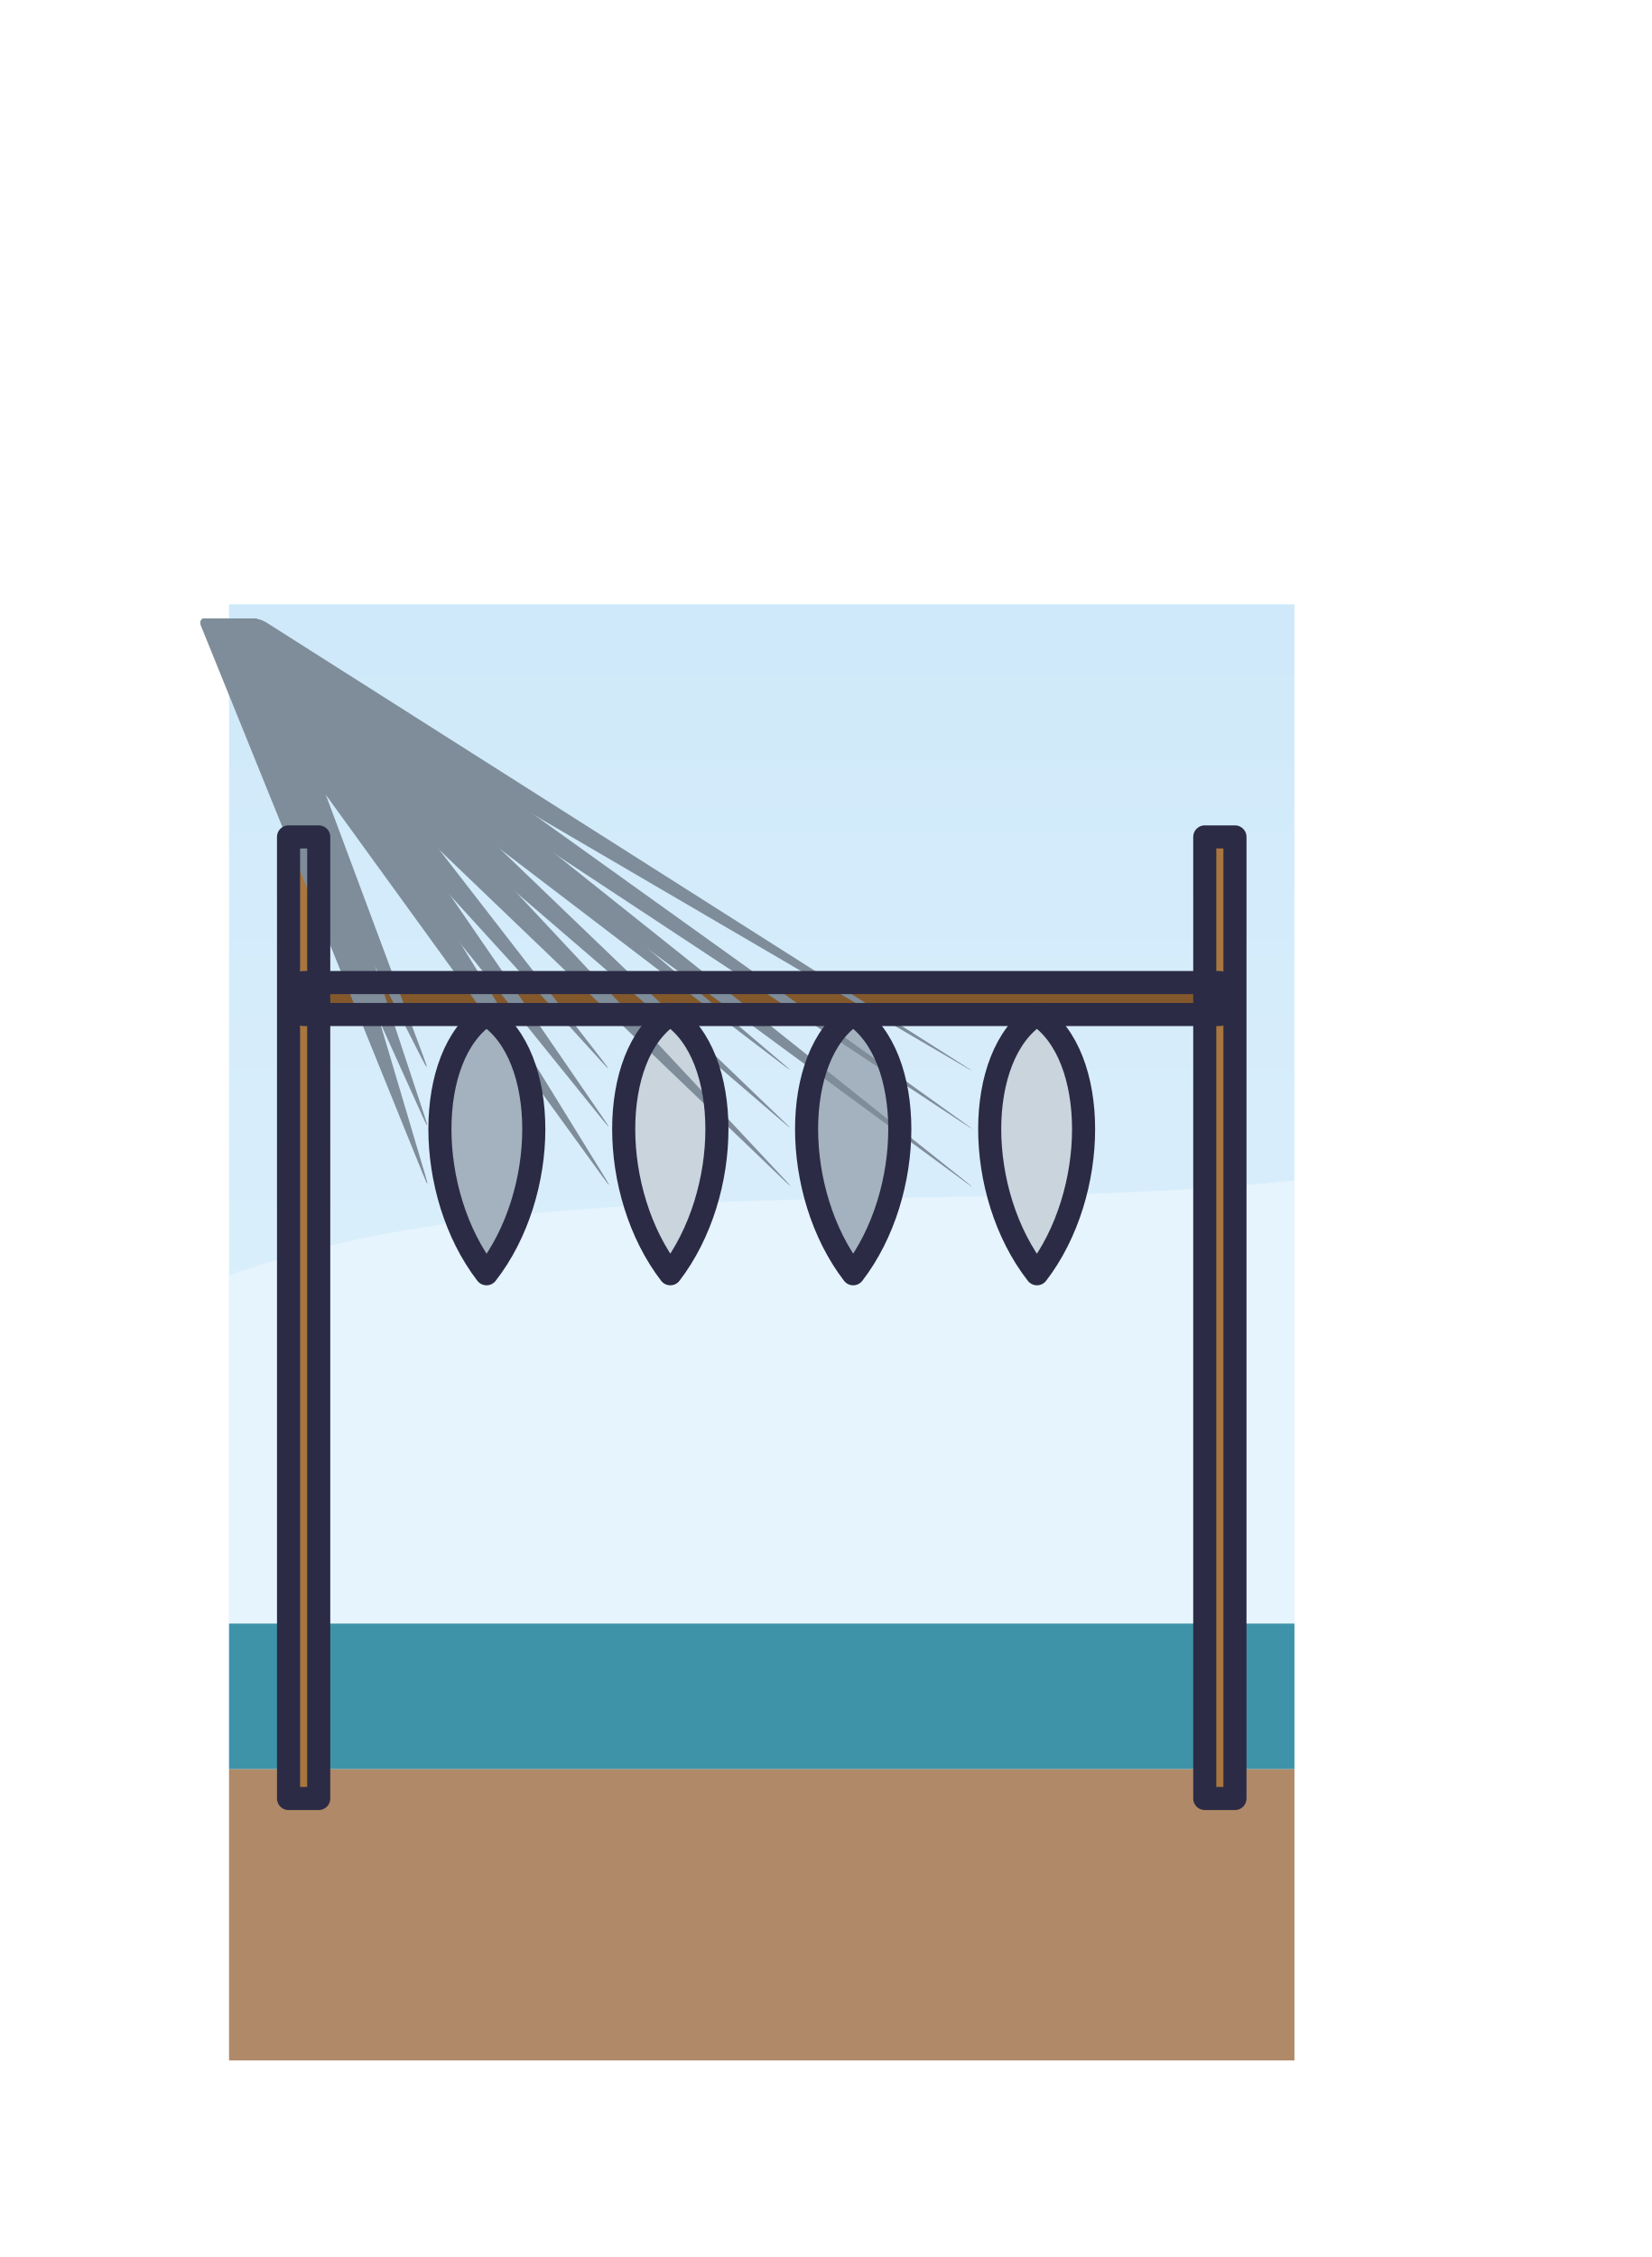
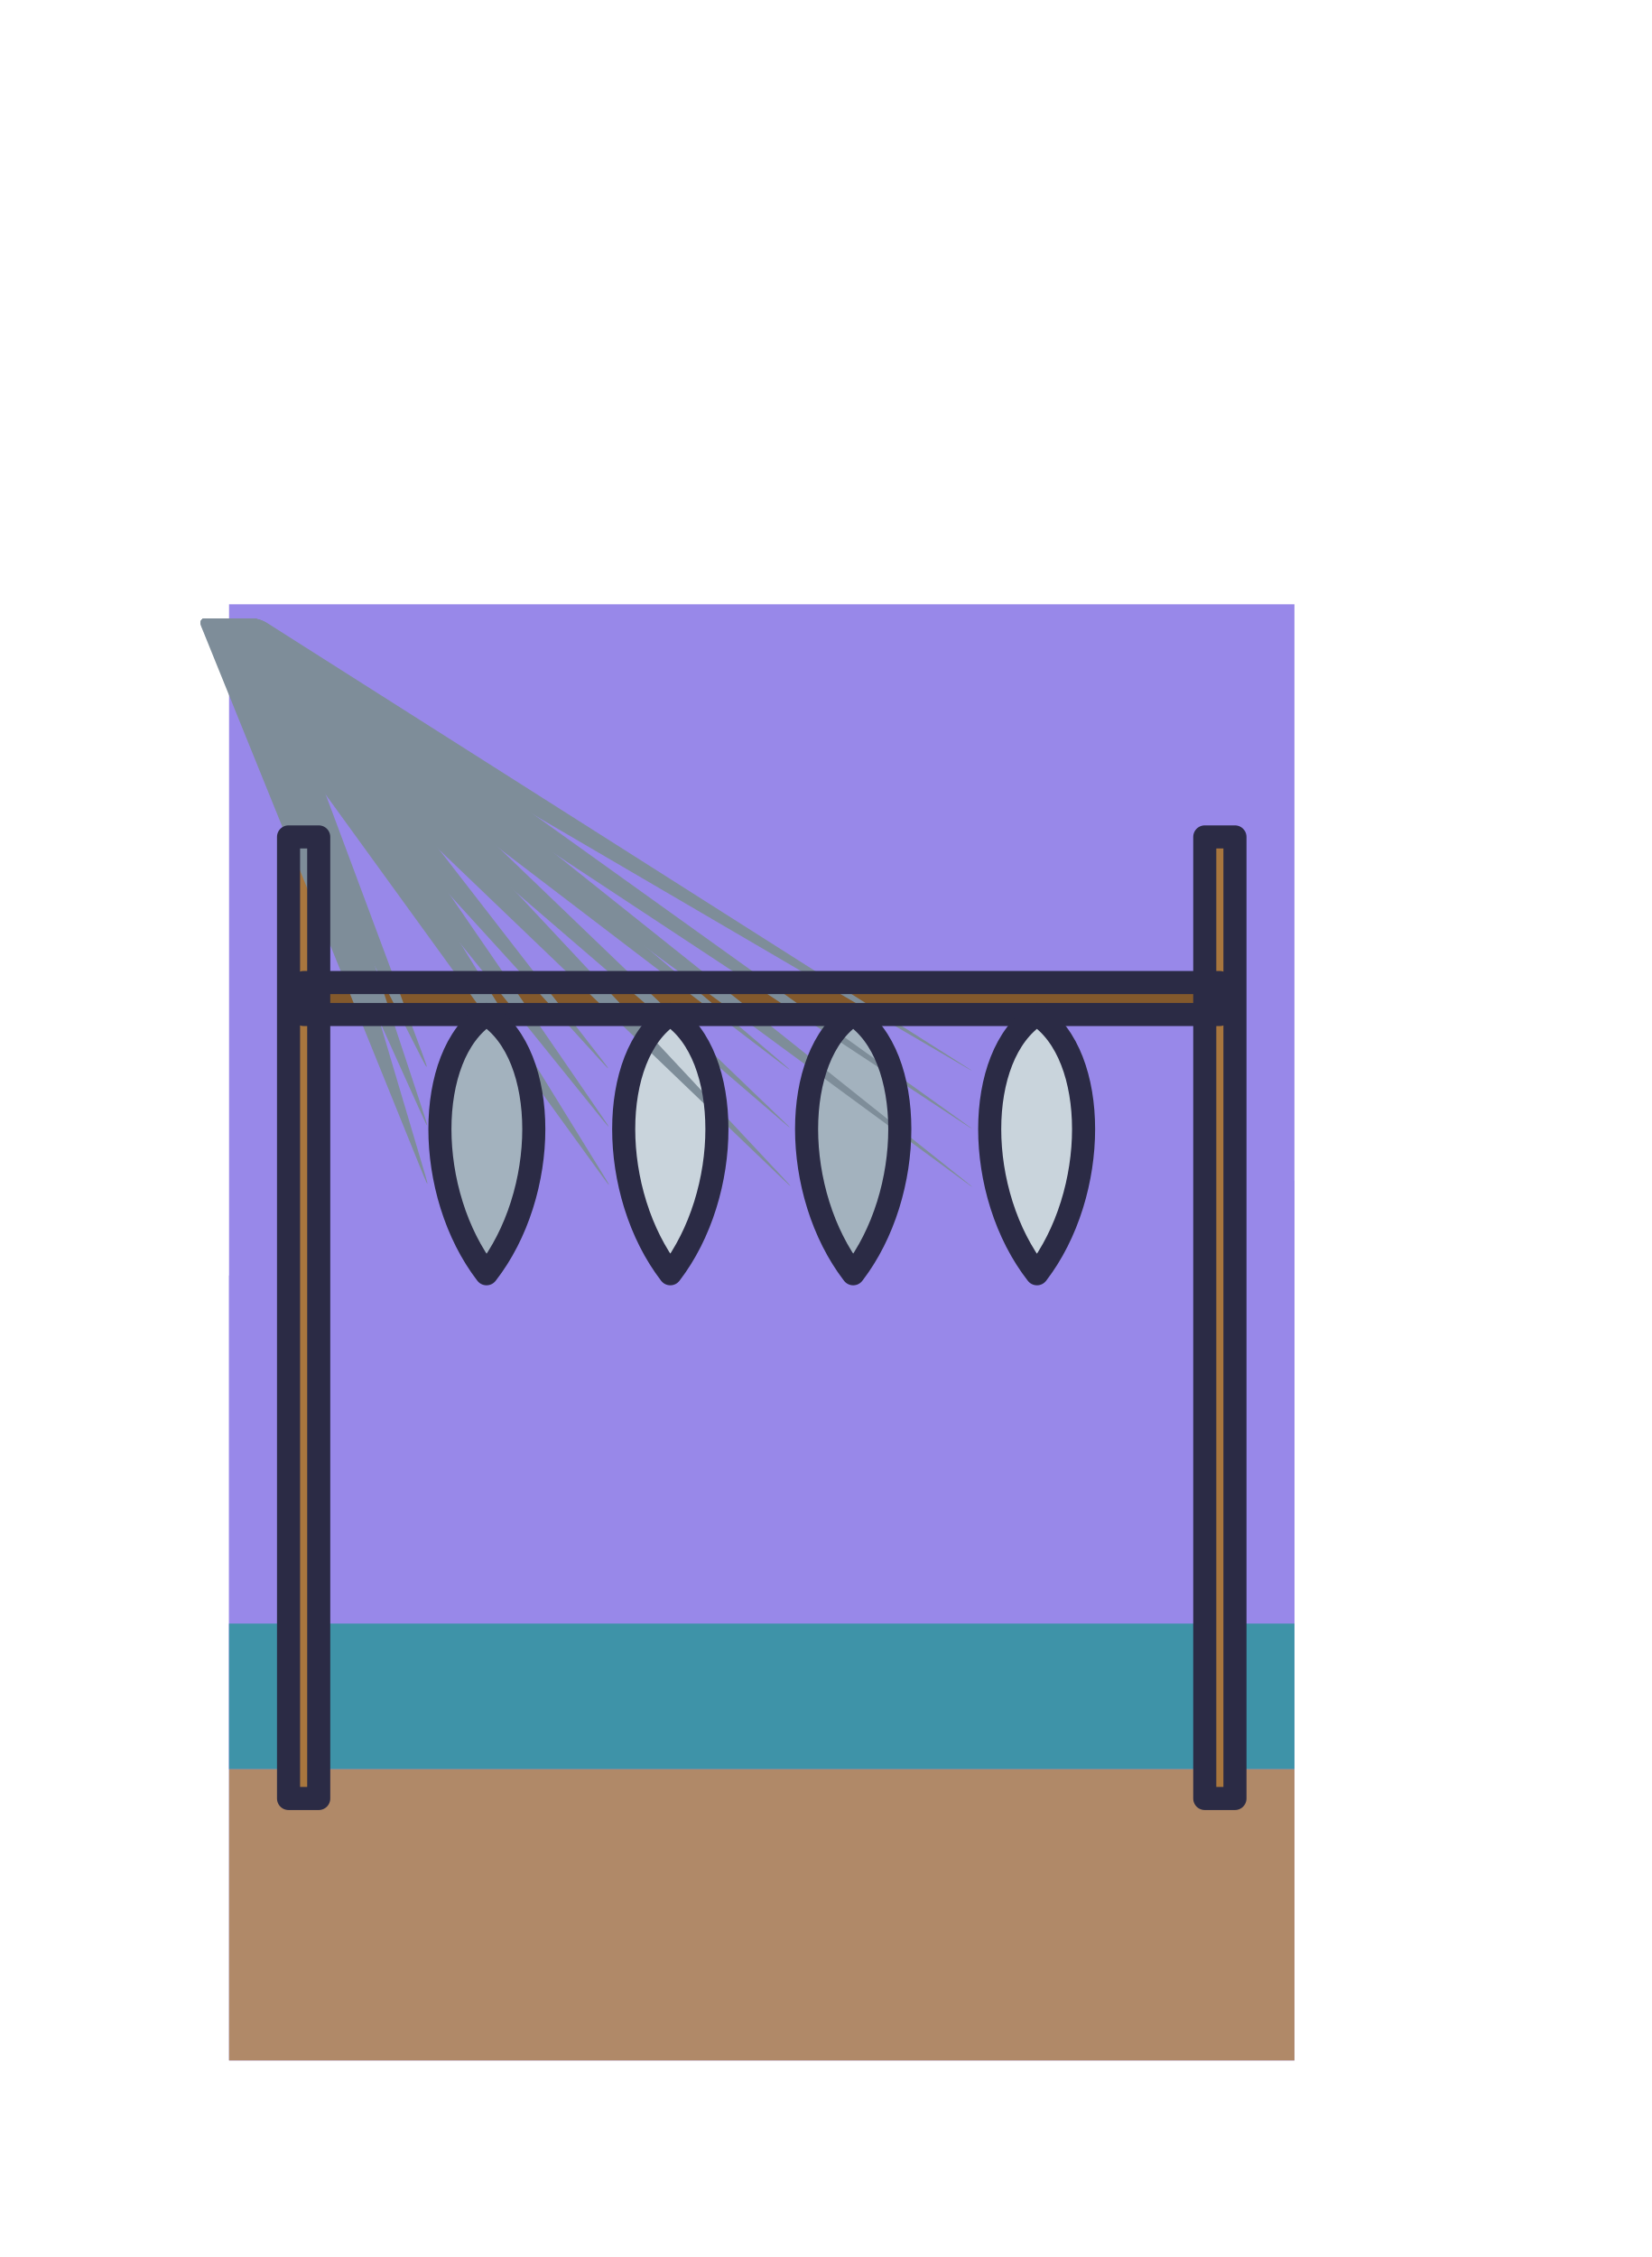
<svg xmlns="http://www.w3.org/2000/svg" viewBox="-25.80 -68.06 186.00 254.20" width="120" height="164" role="img" aria-label="고성 명태덕장" data-landmark="hwajinpo-lake">
  <defs>
    <linearGradient id="sky" x1="0" y1="0" x2="0" y2="1">
-       <stop offset="0" stop-color="#CFE9FA" />
-       <stop offset="1" stop-color="#E6F4FD" />
+       <stop offset="0" stop-color="#9888E9" />
+       <stop offset="1" stop-color="#9888E9" />
    </linearGradient>
  </defs>
  <rect width="120" height="164" fill="url(#sky)" />
-   <path d="M0,75.6 C33.6,63.4 81.6,69.0 120.0,64.9 L120.0,131.2 L0,131.2 Z" fill="#E6F4FD" opacity="1" />
+   <path d="M0,75.6 C33.6,63.4 81.6,69.0 120.0,64.9 L120.0,131.2 L0,131.2 Z" fill="#9888E9" opacity="1" />
  <rect y="114.8" width="120" height="16.4" fill="#3E93A8" />
  <rect y="131.2" width="120" height="32.8" fill="#B08968" />
  <path d="M6.7,26.2 L10.1,26.2 L10.1,134.5 L6.7,134.5 Z" fill="#A8763E" />
  <path d="M109.9,26.2 L113.3,26.2 L113.3,134.5 L109.9,134.5 Z" fill="#A8763E" />
  <path d="M8.4,42.6 L111.6,42.6 L111.6,46.2 L8.4,46.2 Z" fill="#83592C" />
  <path d="M29.0,46.2 C22.0,50.8 22.0,66.3 29.0,75.4 C36.1,66.3 36.1,50.8 29.0,46.2 Z" fill="#A3B2BE" />
  <g fill="#7E8D99">
    <path d="M21.93,51.04 Q22.70,53.10 21.70,51.14 L-3.06,2.47 Q-3.50,1.60 -2.52,1.60 L2.52,1.60 Q3.50,1.60 3.84,2.52 Z" />
    <path d="M22.01,57.61 Q22.70,59.70 21.80,57.69 L-3.10,2.49 Q-3.50,1.60 -2.52,1.60 L2.52,1.60 Q3.50,1.60 3.81,2.53 Z" />
    <path d="M22.07,64.19 Q22.70,66.30 21.87,64.26 L-3.13,2.51 Q-3.50,1.60 -2.52,1.60 L2.52,1.60 Q3.50,1.60 3.78,2.54 Z" />
  </g>
  <path d="M49.7,46.2 C42.7,50.8 42.7,66.3 49.7,75.4 C56.7,66.3 56.7,50.8 49.7,46.2 Z" fill="#C9D4DC" />
  <g fill="#7E8D99">
    <path d="M42.05,51.36 Q43.40,53.10 41.92,51.47 L-2.84,2.32 Q-3.50,1.60 -2.52,1.60 L2.52,1.60 Q3.50,1.60 4.10,2.37 Z" />
    <path d="M42.15,57.89 Q43.40,59.70 42.02,57.99 L-2.88,2.36 Q-3.50,1.60 -2.52,1.60 L2.52,1.60 Q3.50,1.60 4.05,2.41 Z" />
    <path d="M42.25,64.43 Q43.40,66.30 42.11,64.52 L-2.92,2.39 Q-3.50,1.60 -2.52,1.60 L2.52,1.60 Q3.50,1.60 4.01,2.43 Z" />
  </g>
  <path d="M70.3,46.2 C63.3,50.8 63.3,66.3 70.3,75.4 C77.3,66.3 77.3,50.8 70.3,46.2 Z" fill="#A3B2BE" />
  <g fill="#7E8D99">
    <path d="M62.32,51.67 Q64.00,53.10 62.25,51.77 L-2.72,2.19 Q-3.50,1.60 -2.52,1.60 L2.52,1.60 Q3.50,1.60 4.25,2.24 Z" />
    <path d="M62.41,58.18 Q64.00,59.70 62.33,58.26 L-2.76,2.24 Q-3.50,1.60 -2.52,1.60 L2.52,1.60 Q3.50,1.60 4.21,2.28 Z" />
    <path d="M62.50,64.69 Q64.00,66.30 62.41,64.78 L-2.79,2.28 Q-3.50,1.60 -2.52,1.60 L2.52,1.60 Q3.50,1.60 4.17,2.32 Z" />
  </g>
  <path d="M91.0,46.2 C83.9,50.8 83.9,66.3 91.0,75.4 C98.0,66.3 98.0,50.8 91.0,46.2 Z" fill="#C9D4DC" />
  <g fill="#7E8D99">
    <path d="M82.74,51.92 Q84.60,53.10 82.70,51.99 L-2.65,2.09 Q-3.50,1.60 -2.52,1.60 L2.52,1.60 Q3.50,1.60 4.33,2.13 Z" />
    <path d="M82.81,58.42 Q84.60,59.70 82.76,58.49 L-2.68,2.14 Q-3.50,1.60 -2.52,1.60 L2.52,1.60 Q3.50,1.60 4.30,2.17 Z" />
    <path d="M82.88,64.93 Q84.60,66.30 82.83,65.00 L-2.71,2.18 Q-3.50,1.60 -2.52,1.60 L2.52,1.60 Q3.50,1.60 4.27,2.21 Z" />
  </g>
  <g fill="none" stroke="#2B2B45" stroke-width="2.6" stroke-linejoin="round" stroke-linecap="round">
    <path d="M6.7,26.2 L10.1,26.2 L10.1,134.5 L6.7,134.5 Z" />
    <path d="M109.9,26.2 L113.3,26.2 L113.3,134.5 L109.9,134.5 Z" />
    <path d="M8.4,42.6 L111.6,42.6 L111.6,46.2 L8.4,46.2 Z" />
    <path d="M29.0,46.2 C22.0,50.8 22.0,66.3 29.0,75.4 C36.1,66.3 36.1,50.8 29.0,46.2 Z" />
    <path d="M49.7,46.2 C42.7,50.8 42.7,66.3 49.7,75.4 C56.7,66.3 56.7,50.8 49.7,46.2 Z" />
    <path d="M70.3,46.2 C63.3,50.8 63.3,66.3 70.3,75.4 C77.3,66.3 77.3,50.8 70.3,46.2 Z" />
    <path d="M91.0,46.2 C83.9,50.8 83.9,66.3 91.0,75.4 C98.0,66.3 98.0,50.8 91.0,46.2 Z" />
  </g>
</svg>
